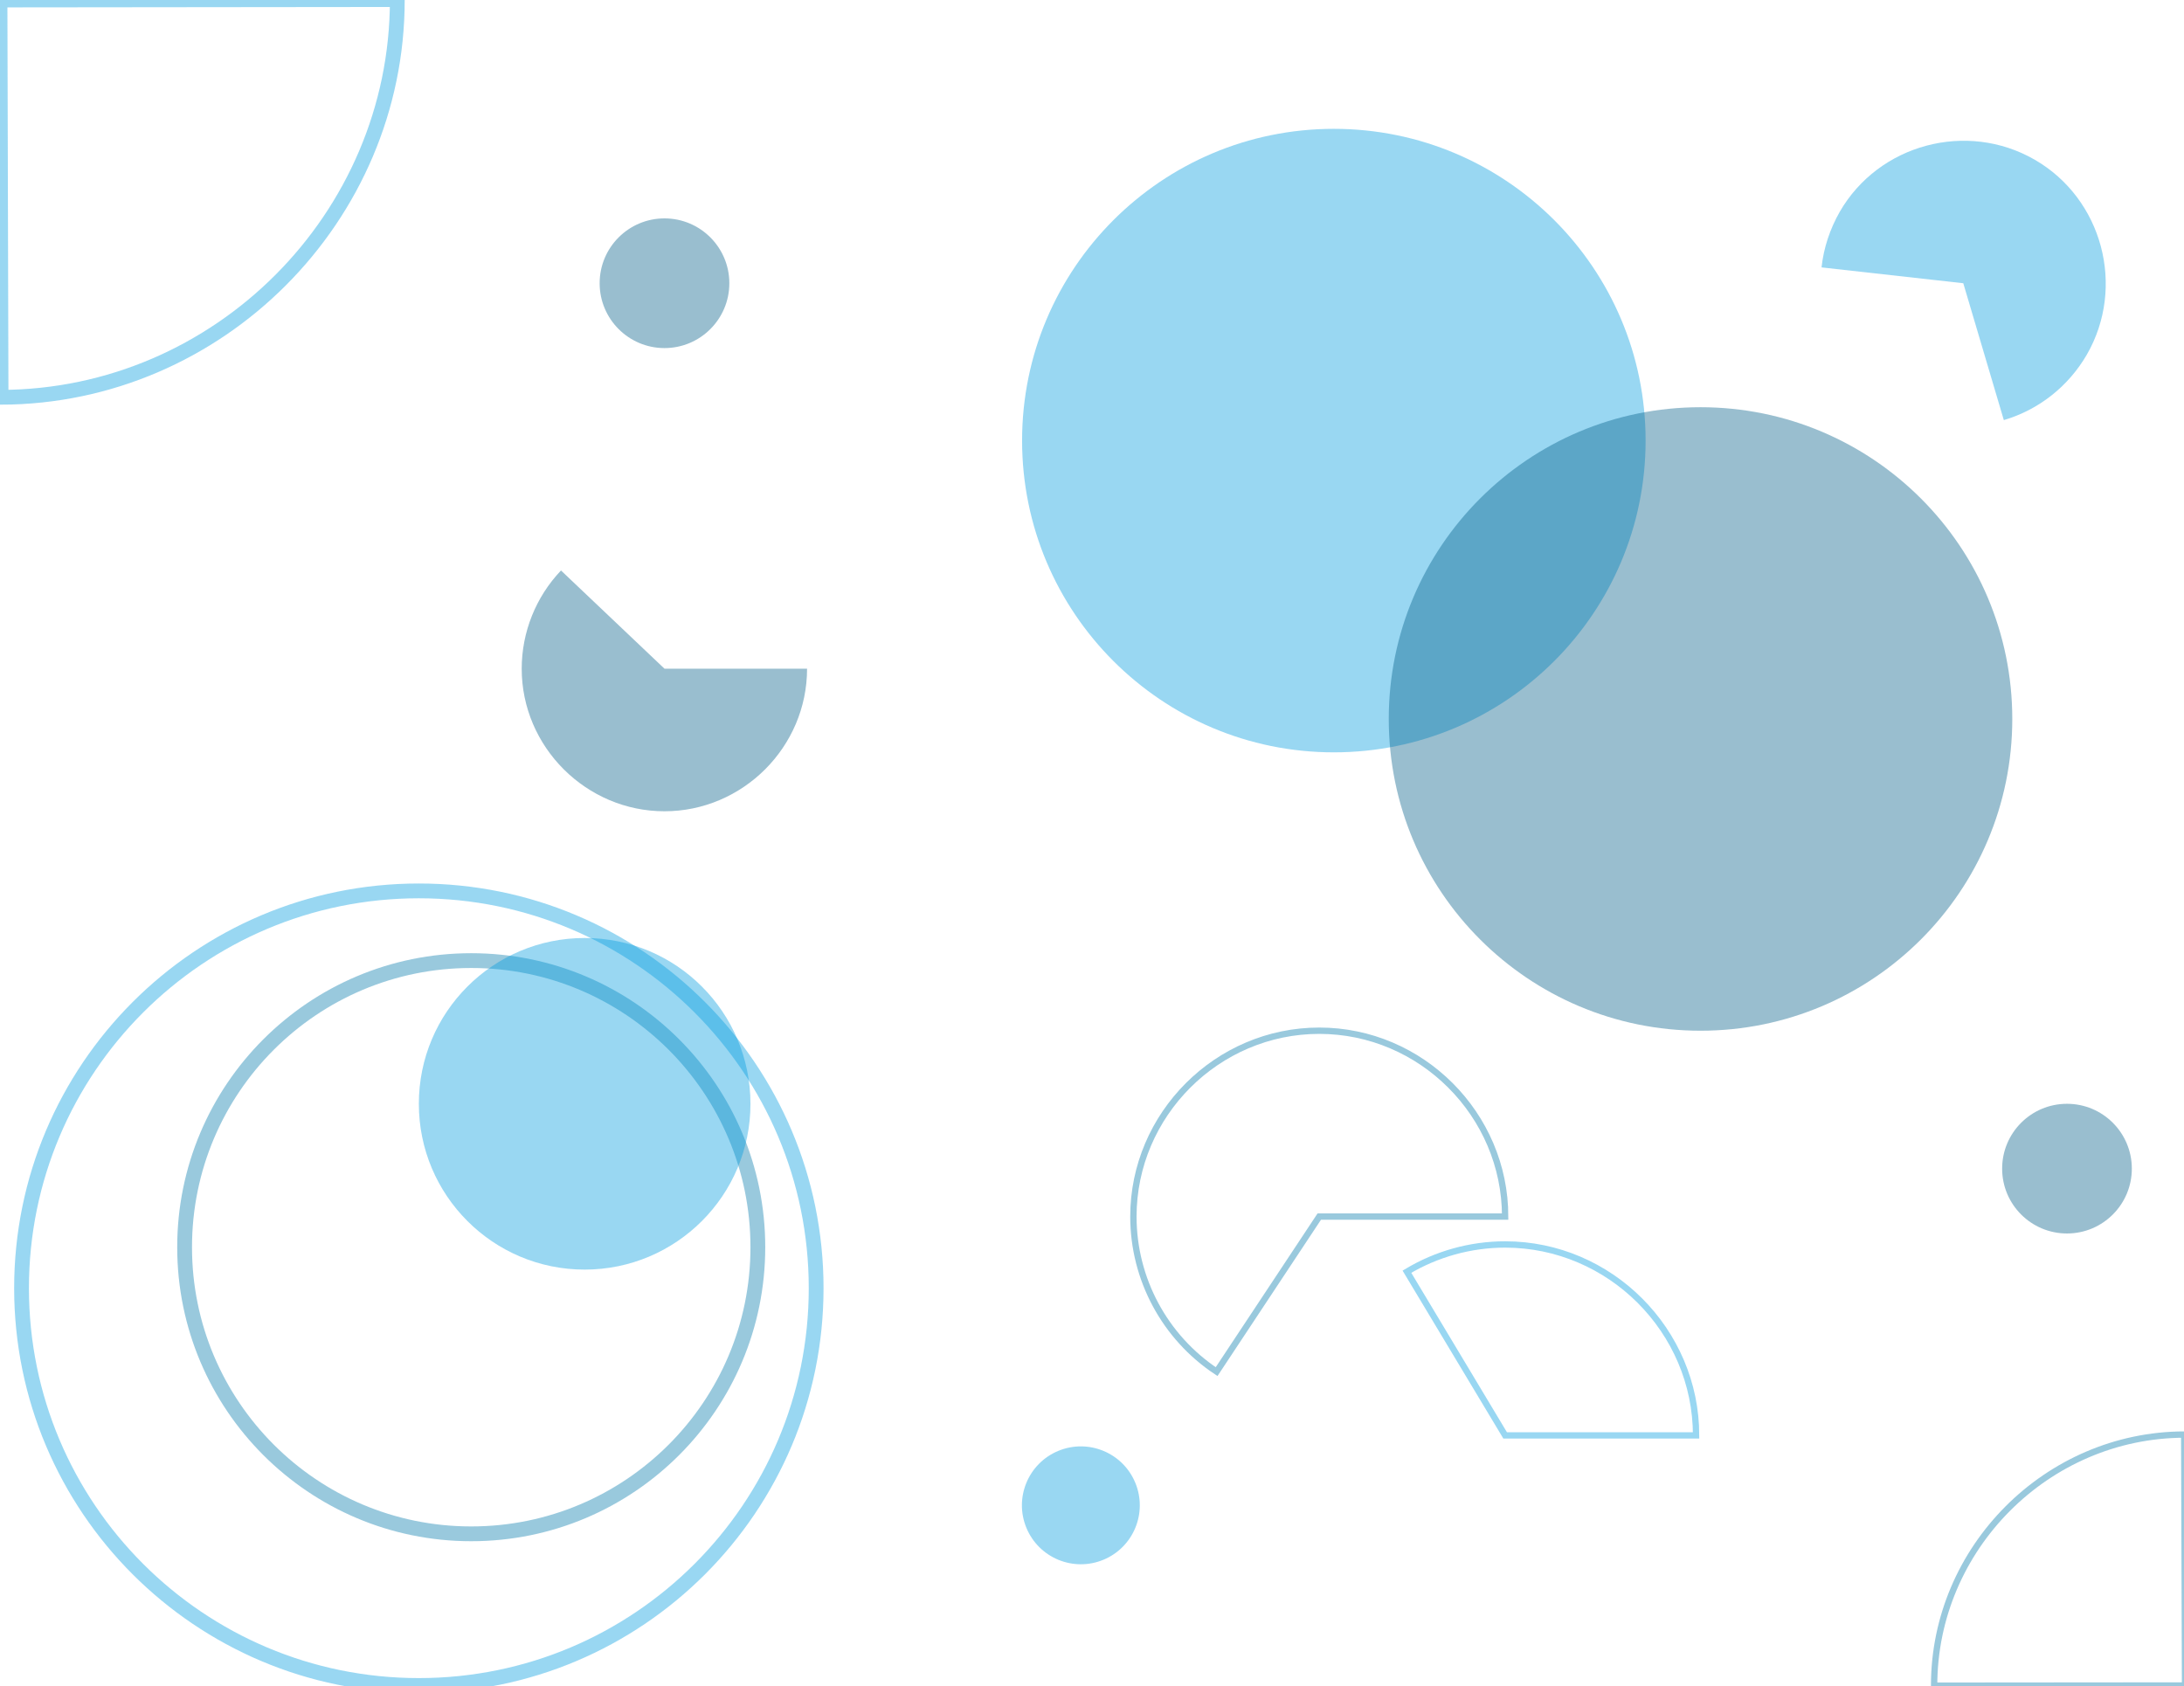
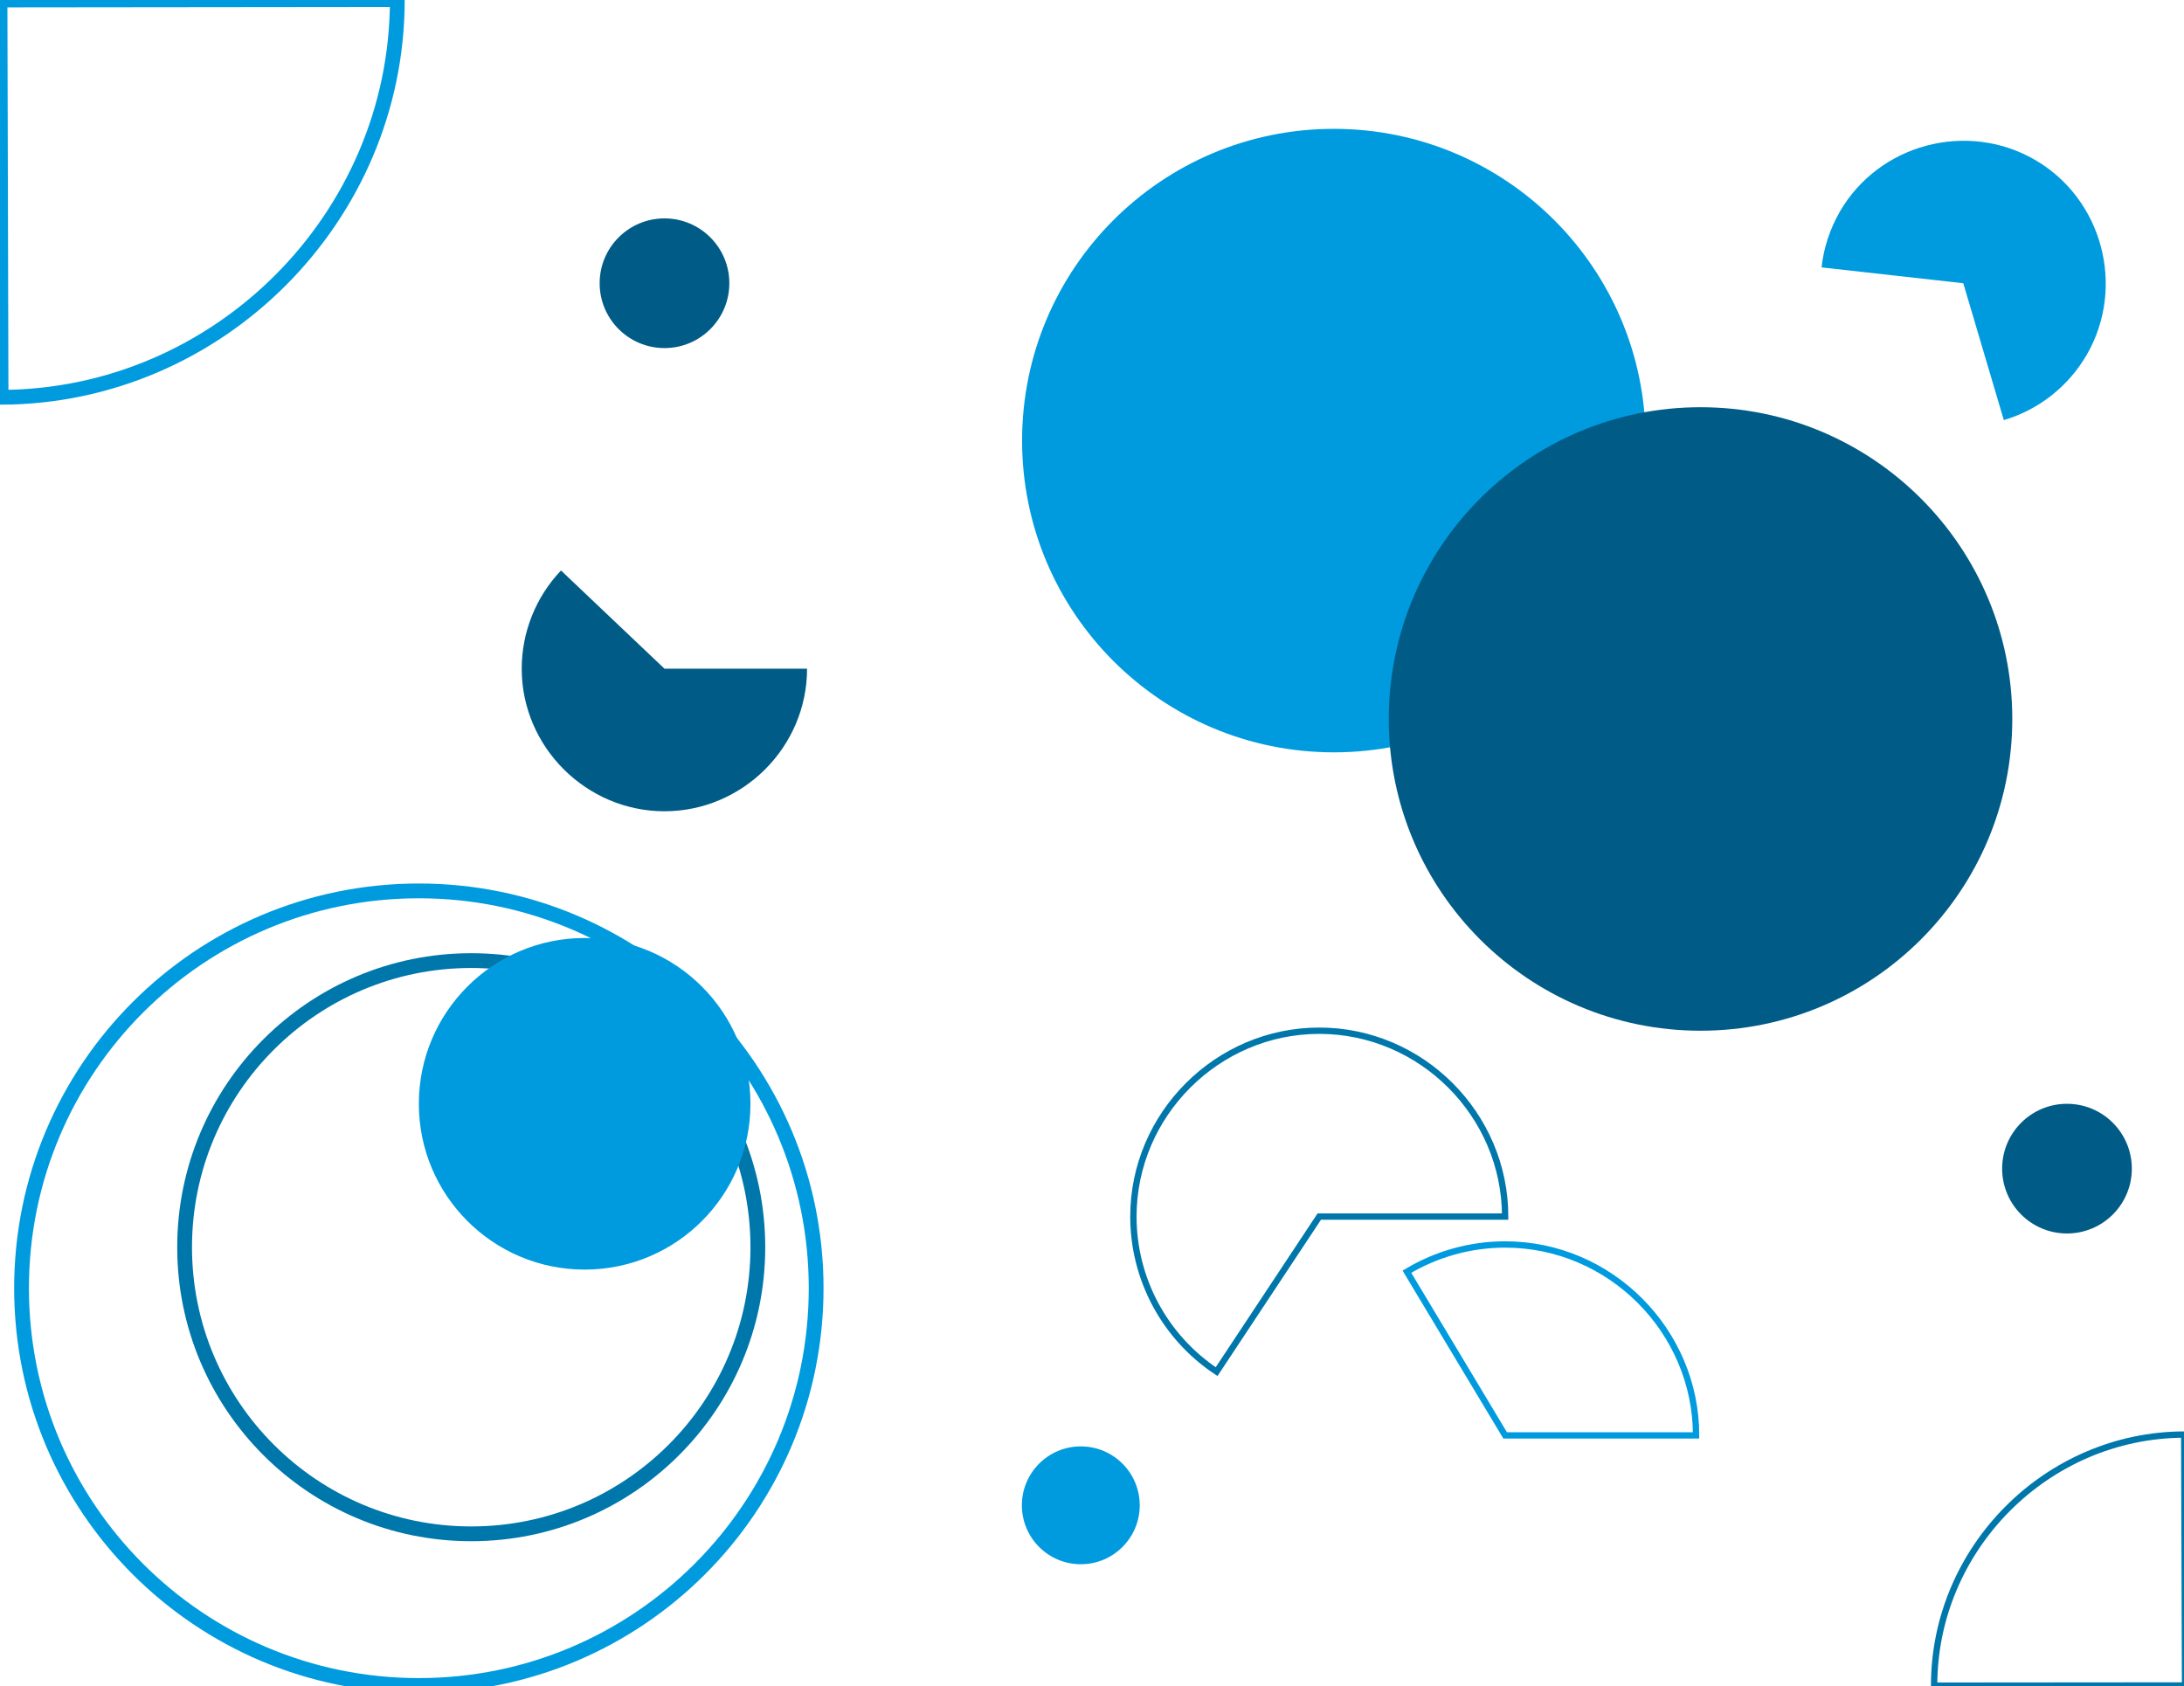
<svg xmlns="http://www.w3.org/2000/svg" version="1.1" id="Layer_1" x="0px" y="0px" viewBox="0 0 1034 798" style="enable-background:new 0 0 1034 798;" xml:space="preserve">
  <style type="text/css">
- 	.st0{opacity:0.4;fill:none;stroke:#009BDF;stroke-width:7;stroke-miterlimit:10;}
- 	.st1{opacity:0.4;fill:none;stroke:#0077AB;stroke-width:7;stroke-miterlimit:10;}
- 	.st2{opacity:0.4;fill:#009BDF;}
- 	.st3{opacity:0.4;fill:#005C87;}
- 	.st4{opacity:0.4;fill:none;stroke:#0077AB;stroke-width:3;stroke-miterlimit:10;}
- 	.st5{opacity:0.4;fill:none;stroke:#009BDF;stroke-width:3;stroke-miterlimit:10;}
+ 	.st0{fill:none;stroke:#009BDF;stroke-width:7;stroke-miterlimit:10;}
+ 	.st1{fill:none;stroke:#0077AB;stroke-width:7;stroke-miterlimit:10;}
+ 	.st2{fill:#009BDF;}
+ 	.st3{fill:#005C87;}
+ 	.st4{fill:none;stroke:#0077AB;stroke-width:3;stroke-miterlimit:10;}
+ 	.st5{fill:none;stroke:#009BDF;stroke-width:3;stroke-miterlimit:10;}
</style>
  <path class="st0" d="M0,0l188.1-0.2c0,0.1,0,0.1,0,0.2c0,103-84.6,187.8-187.6,188.1L0,0z" />
  <circle class="st0" cx="198.3" cy="609.9" r="188.1" />
  <circle class="st1" cx="223.1" cy="590.5" r="135.7" />
  <circle class="st2" cx="631.5" cy="208.6" r="147.6" />
  <circle class="st3" cx="805.1" cy="340.4" r="147.6" />
  <circle class="st2" cx="276.8" cy="522.6" r="78.5" />
-   <path class="st4" d="M624.6,576L576,649.4c-24.6-16.3-39.4-43.9-39.4-73.4c0-48.3,39.7-88,88-88s88,39.7,88,88H624.6z" />
+   <path class="st4" d="M624.6,576l-48.6,73.4c-24.6-16.3-39.4-43.9-39.4-73.4c0-48.3,39.7-88,88-88s88,39.7,88,88H624.6z" />
  <path class="st5" d="M712.6,679.6l-46.5-77.5c14-8.4,30.1-12.9,46.5-12.9c49.6,0,90.4,40.8,90.4,90.4H712.6z" />
  <path class="st3" d="M314.6,316.6h67.5c0,37.1-30.5,67.5-67.5,67.5S247,353.7,247,316.6c0-17.3,6.7-34,18.6-46.5L314.6,316.6z" />
-   <path class="st2" d="M929.5,134.1l-67.1-7.5c1-9.3,4-18.2,8.6-26.3c18.5-32.1,60.2-43.2,92.3-24.7s43.2,60.2,24.7,92.3  c-8.7,15-22.7,26.1-39.3,31L929.5,134.1z" />
-   <ellipse transform="matrix(0.9239 -0.3827 0.3827 0.9239 -233.7876 250.0701)" class="st2" cx="511.7" cy="712.7" rx="27.9" ry="27.9" />
+   <path class="st2" d="M929.5,134.1l-67.1-7.5c1-9.3,4-18.2,8.6-26.3c18.5-32.1,60.2-43.2,92.3-24.7c32.1,18.5,43.2,60.2,24.7,92.3  c-8.7,15-22.7,26.1-39.3,31L929.5,134.1z" />
+   <circle class="st2" cx="511.7" cy="712.7" r="27.9" />
  <circle class="st3" cx="978.6" cy="553.3" r="30.7" />
  <circle class="st3" cx="314.6" cy="134.1" r="30.7" />
  <path class="st4" d="M1034.5,798l-118.8,0.1c0,0,0,0,0-0.1c0-65,53.4-118.6,118.4-118.8L1034.5,798z" />
</svg>
